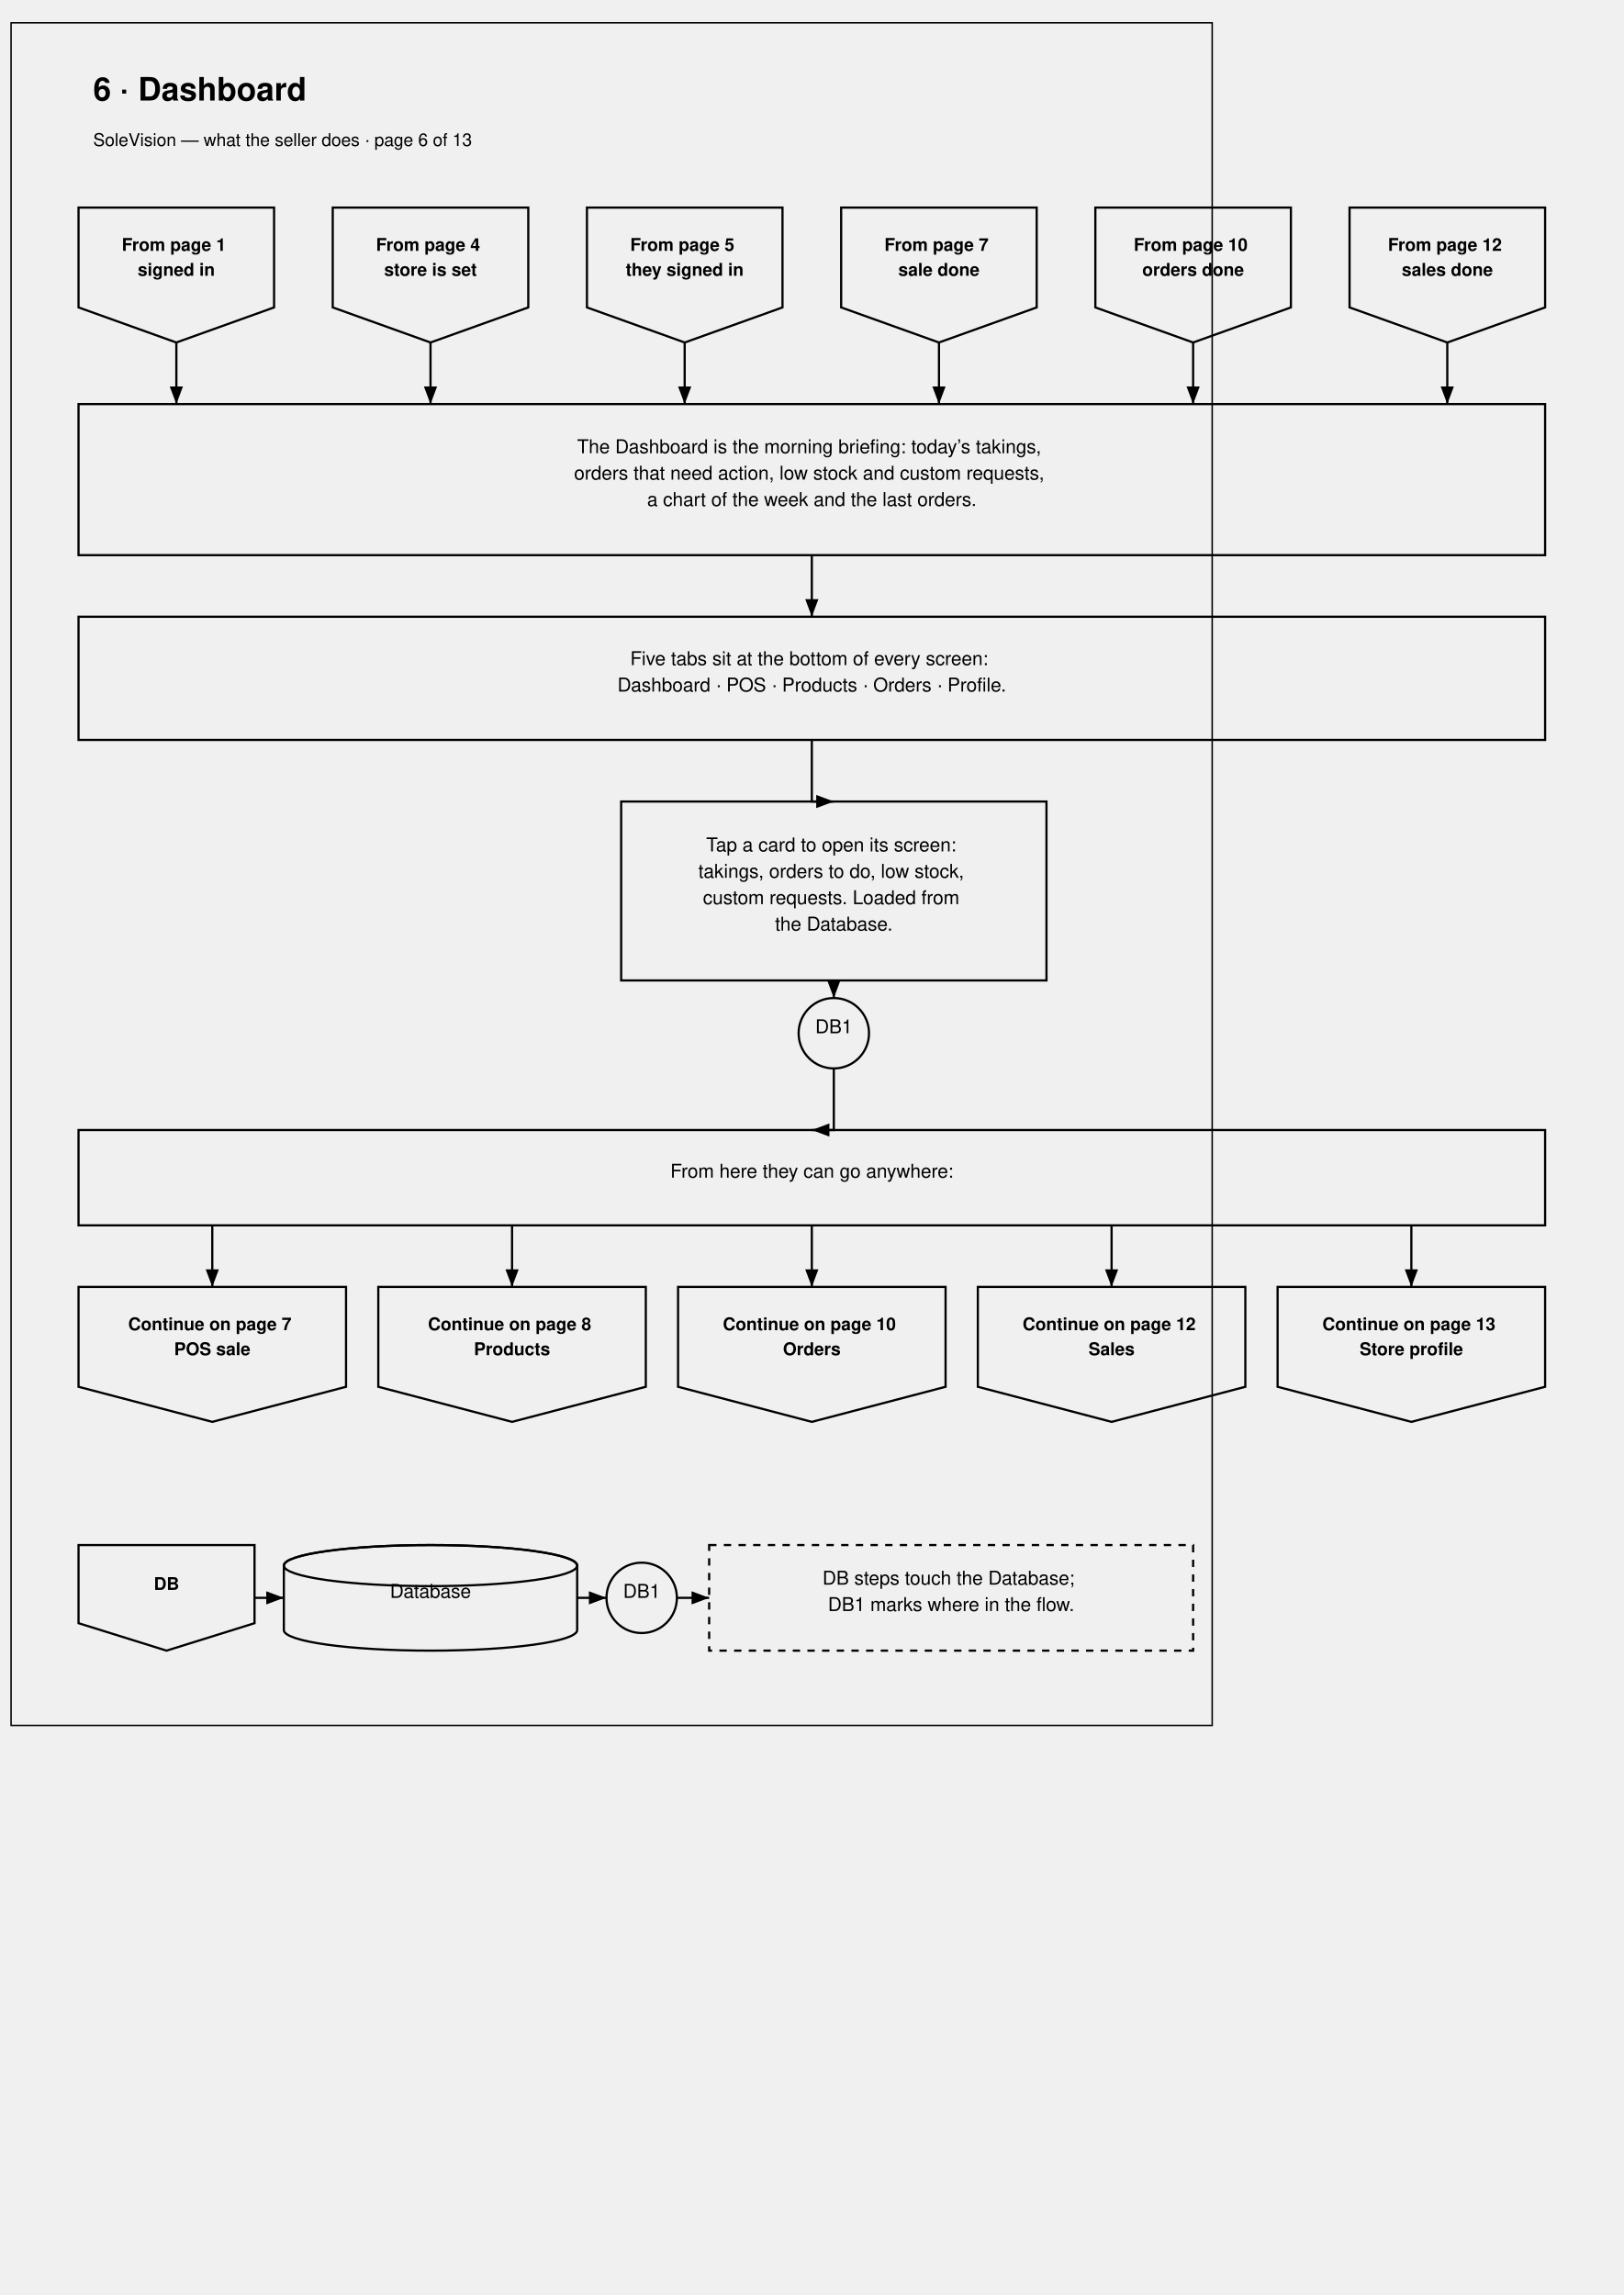
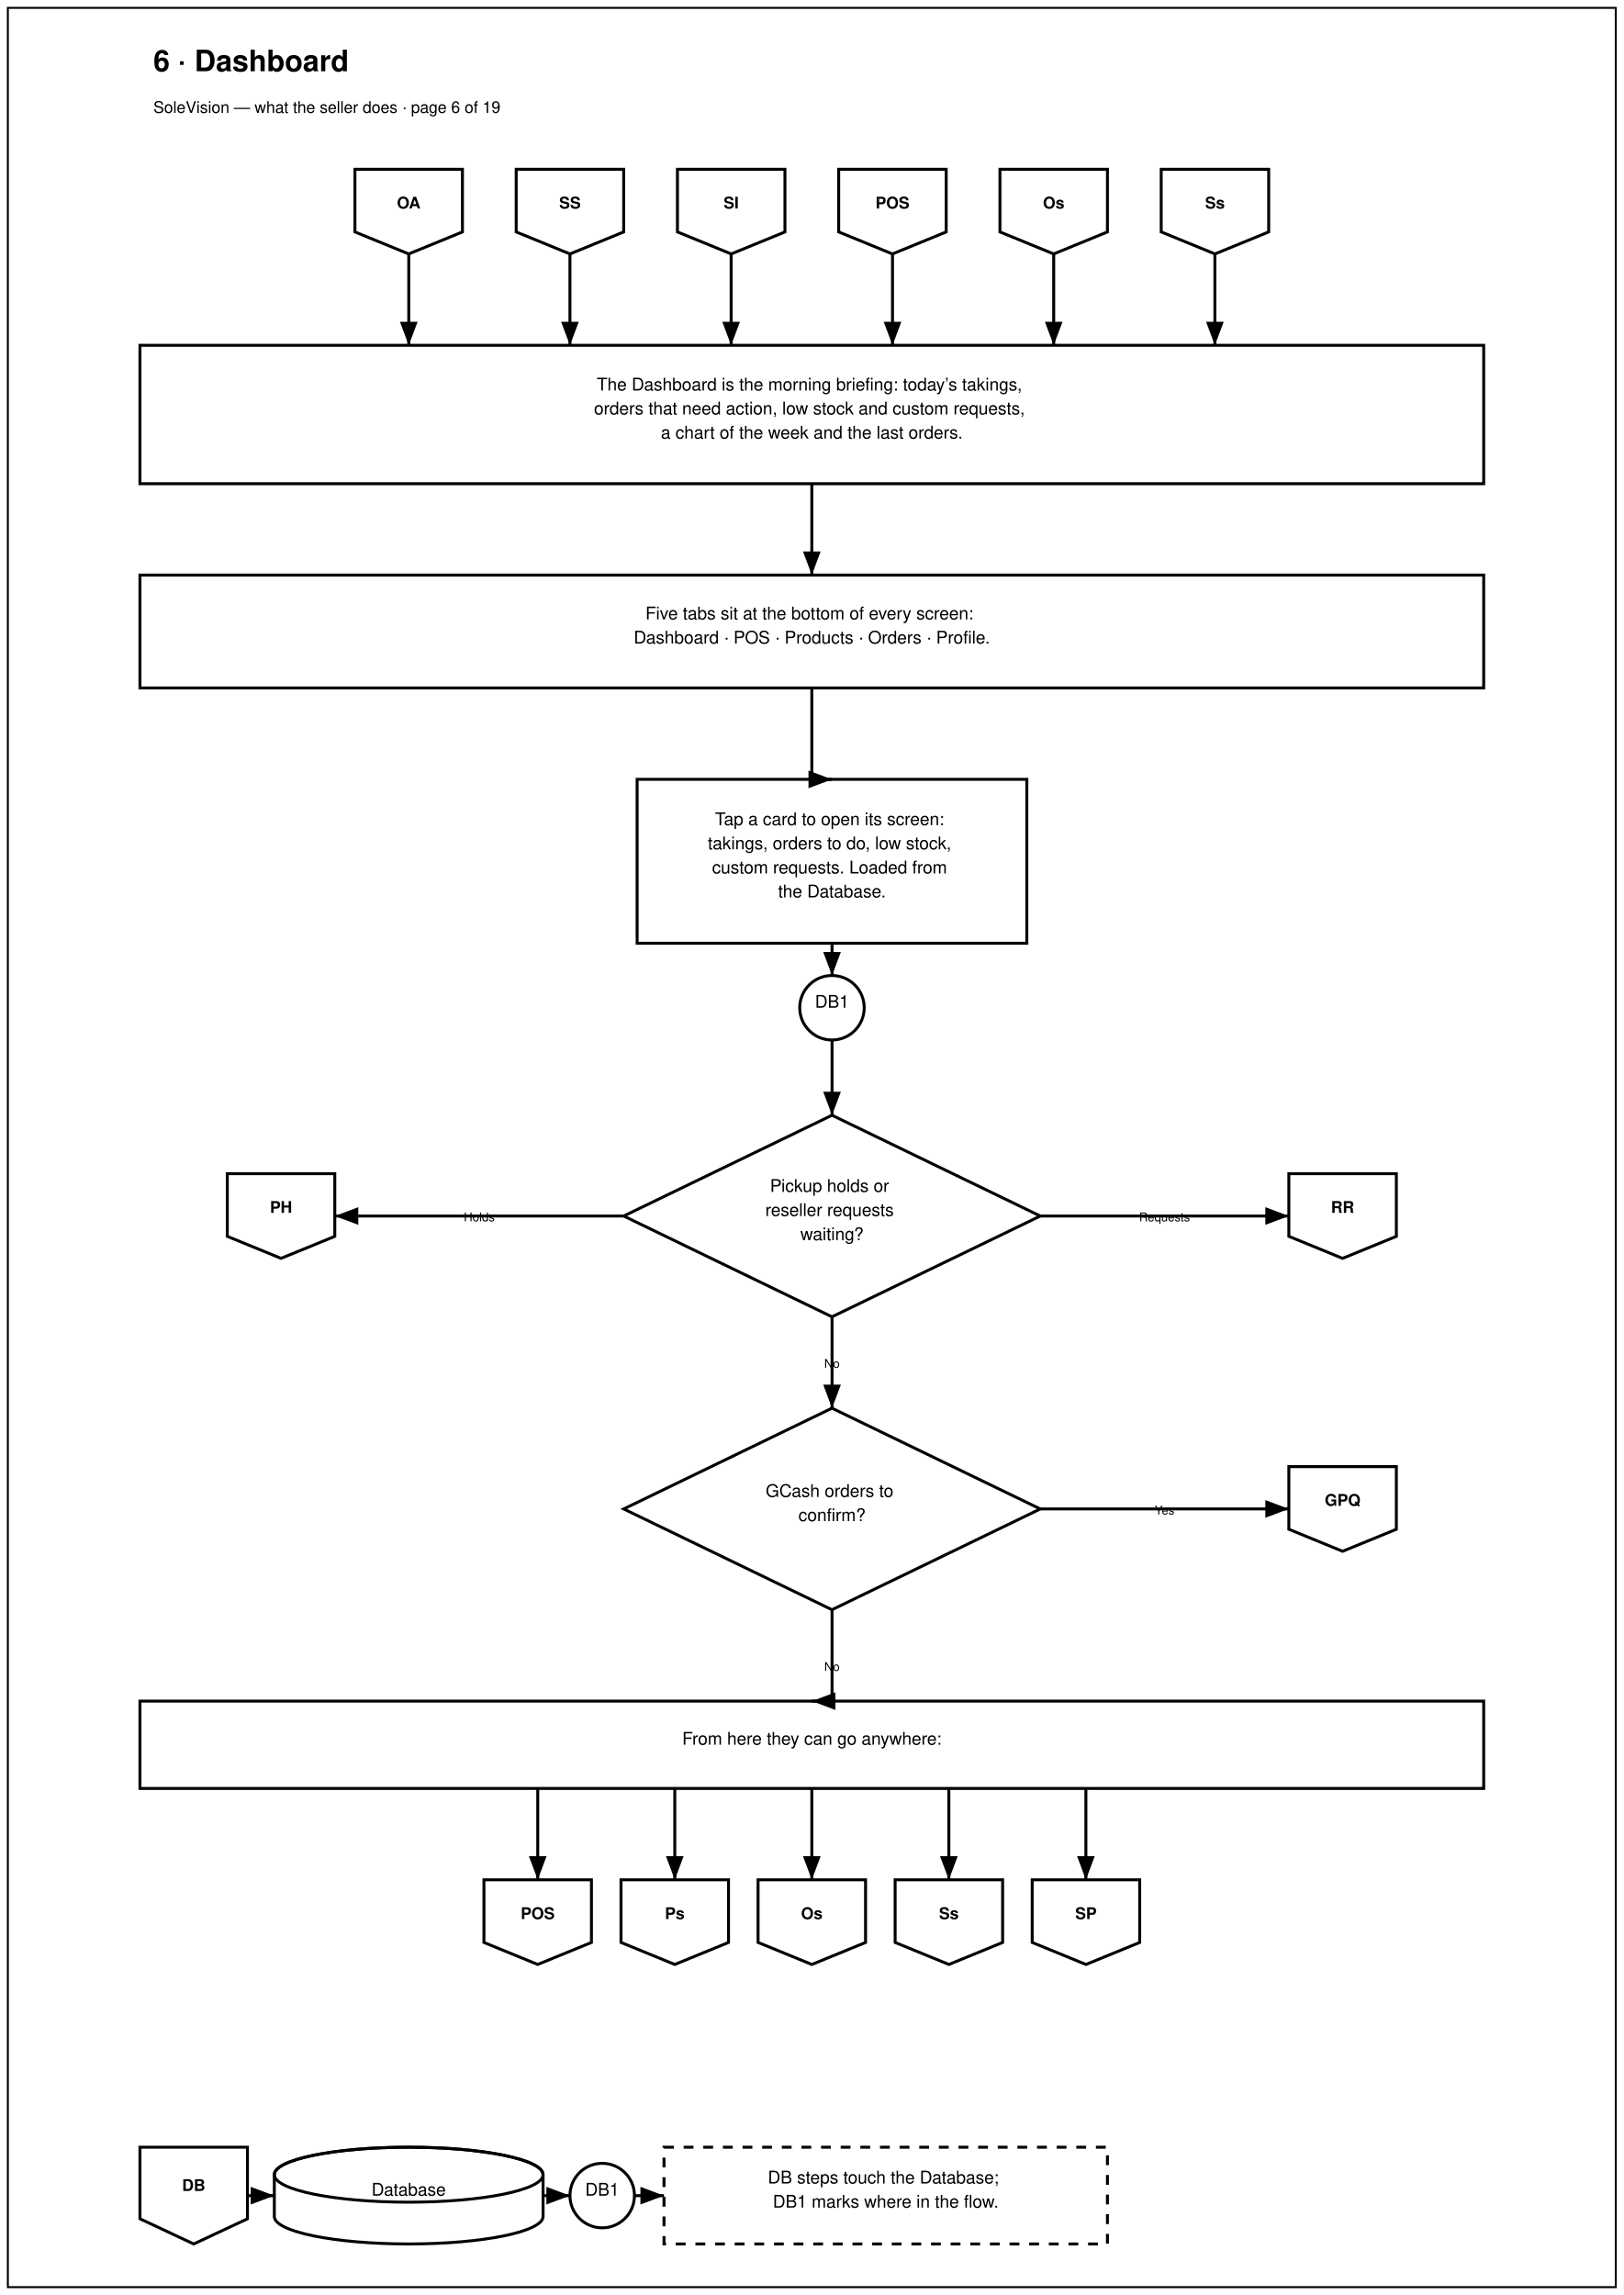
<svg xmlns="http://www.w3.org/2000/svg" width="827" height="1169" viewBox="0 0 827 1169">
-   <g transform="translate(40,40) scale(0.747) translate(-50.0,-42.0)">
-     <defs>
-       <marker id="arrow" markerWidth="10" markerHeight="10" refX="8" refY="3" orient="auto" markerUnits="strokeWidth">
-         <path d="M0,0 L8,3 L0,6 z" fill="#000000" />
-       </marker>
-     </defs>
-     <rect x="4" y="4" width="819" height="1161" fill="none" stroke="#000000" stroke-width="1" />
-     <text font-family="Helvetica, Arial, sans-serif" font-size="22" font-weight="bold" fill="#000000" text-anchor="start">
-       <tspan x="60" y="57.0">6 · Dashboard</tspan>
-     </text>
-     <text font-family="Helvetica, Arial, sans-serif" font-size="12" fill="#000000" text-anchor="start">
-       <tspan x="60" y="88.0">SoleVision — what the seller does · page 6 of 13</tspan>
-     </text>
-     <polyline points="116.7,222.0 116.7,264.0" fill="none" stroke="#000000" stroke-width="1.5" marker-end="url(#arrow)" />
-     <polyline points="290.0,222.0 290.0,264.0" fill="none" stroke="#000000" stroke-width="1.5" marker-end="url(#arrow)" />
-     <polyline points="463.3,222.0 463.3,264.0" fill="none" stroke="#000000" stroke-width="1.5" marker-end="url(#arrow)" />
-     <polyline points="636.7,222.0 636.7,264.0" fill="none" stroke="#000000" stroke-width="1.5" marker-end="url(#arrow)" />
-     <polyline points="810.0,222.0 810.0,264.0" fill="none" stroke="#000000" stroke-width="1.5" marker-end="url(#arrow)" />
-     <polyline points="983.3,222.0 983.3,264.0" fill="none" stroke="#000000" stroke-width="1.5" marker-end="url(#arrow)" />
-     <polyline points="550.0,367.0 550.0,409.0" fill="none" stroke="#000000" stroke-width="1.5" marker-end="url(#arrow)" />
-     <polyline points="550.0,493.0 550.0,535.0 565.0,535.0" fill="none" stroke="#000000" stroke-width="1.5" marker-end="url(#arrow)" />
-     <polyline points="565.0,657.0 565.0,669.0" fill="none" stroke="#000000" stroke-width="1.5" marker-end="url(#arrow)" />
-     <polyline points="565.0,717.0 565.0,759.0 550.0,759.0" fill="none" stroke="#000000" stroke-width="1.5" marker-end="url(#arrow)" />
-     <polyline points="141.2,824.0 141.2,866.0" fill="none" stroke="#000000" stroke-width="1.5" marker-end="url(#arrow)" />
-     <polyline points="345.6,824.0 345.6,866.0" fill="none" stroke="#000000" stroke-width="1.5" marker-end="url(#arrow)" />
-     <polyline points="550.0,824.0 550.0,866.0" fill="none" stroke="#000000" stroke-width="1.5" marker-end="url(#arrow)" />
-     <polyline points="754.4,824.0 754.4,866.0" fill="none" stroke="#000000" stroke-width="1.5" marker-end="url(#arrow)" />
-     <polyline points="958.8,824.0 958.8,866.0" fill="none" stroke="#000000" stroke-width="1.5" marker-end="url(#arrow)" />
-     <polyline points="170.0,1078.0 190.0,1078.0" fill="none" stroke="#000000" stroke-width="1.5" marker-end="url(#arrow)" />
-     <polyline points="390.0,1078.0 410.0,1078.0" fill="none" stroke="#000000" stroke-width="1.5" marker-end="url(#arrow)" />
-     <polyline points="458.0,1078.0 480.0,1078.0" fill="none" stroke="#000000" stroke-width="1.5" marker-end="url(#arrow)" />
-     <polygon points="50,130 183.333,130 183.333,198.08 116.667,222 50,198.08" fill="none" stroke="#000000" stroke-width="1.5" />
-     <text font-family="Helvetica, Arial, sans-serif" font-size="12" font-weight="bold" fill="#000000" text-anchor="middle">
-       <tspan x="116.667" y="159.5">From page 1</tspan>
-       <tspan x="116.667" y="176.5">signed in</tspan>
-     </text>
-     <polygon points="223.333,130 356.667,130 356.667,198.08 290,222 223.333,198.08" fill="none" stroke="#000000" stroke-width="1.5" />
-     <text font-family="Helvetica, Arial, sans-serif" font-size="12" font-weight="bold" fill="#000000" text-anchor="middle">
-       <tspan x="290" y="159.5">From page 4</tspan>
-       <tspan x="290" y="176.5">store is set</tspan>
-     </text>
-     <polygon points="396.667,130 530,130 530,198.08 463.333,222 396.667,198.08" fill="none" stroke="#000000" stroke-width="1.5" />
-     <text font-family="Helvetica, Arial, sans-serif" font-size="12" font-weight="bold" fill="#000000" text-anchor="middle">
-       <tspan x="463.333" y="159.5">From page 5</tspan>
-       <tspan x="463.333" y="176.5">they signed in</tspan>
-     </text>
-     <polygon points="570,130 703.333,130 703.333,198.08 636.667,222 570,198.08" fill="none" stroke="#000000" stroke-width="1.5" />
-     <text font-family="Helvetica, Arial, sans-serif" font-size="12" font-weight="bold" fill="#000000" text-anchor="middle">
-       <tspan x="636.667" y="159.5">From page 7</tspan>
-       <tspan x="636.667" y="176.5">sale done</tspan>
-     </text>
-     <polygon points="743.333,130 876.667,130 876.667,198.08 810,222 743.333,198.08" fill="none" stroke="#000000" stroke-width="1.5" />
-     <text font-family="Helvetica, Arial, sans-serif" font-size="12" font-weight="bold" fill="#000000" text-anchor="middle">
-       <tspan x="810" y="159.5">From page 10</tspan>
-       <tspan x="810" y="176.5">orders done</tspan>
-     </text>
-     <polygon points="916.667,130 1050,130 1050,198.08 983.333,222 916.667,198.08" fill="none" stroke="#000000" stroke-width="1.5" />
-     <text font-family="Helvetica, Arial, sans-serif" font-size="12" font-weight="bold" fill="#000000" text-anchor="middle">
-       <tspan x="983.333" y="159.5">From page 12</tspan>
-       <tspan x="983.333" y="176.5">sales done</tspan>
-     </text>
-     <rect x="50" y="264" width="1000" height="103" rx="0" fill="none" stroke="#000000" stroke-width="1.5" />
-     <text font-family="Helvetica, Arial, sans-serif" font-size="13" fill="#000000" text-anchor="middle">
-       <tspan x="550" y="297.5">The Dashboard is the morning briefing: today’s takings,</tspan>
-       <tspan x="550" y="315.5">orders that need action, low stock and custom requests,</tspan>
-       <tspan x="550" y="333.5">a chart of the week and the last orders.</tspan>
-     </text>
-     <rect x="50" y="409" width="1000" height="84" rx="0" fill="none" stroke="#000000" stroke-width="1.5" />
-     <text font-family="Helvetica, Arial, sans-serif" font-size="13" fill="#000000" text-anchor="middle">
-       <tspan x="550" y="442.0">Five tabs sit at the bottom of every screen:</tspan>
-       <tspan x="550" y="460.0">Dashboard · POS · Products · Orders · Profile.</tspan>
-     </text>
-     <rect x="420" y="535" width="290" height="122" rx="0" fill="none" stroke="#000000" stroke-width="1.5" />
-     <text font-family="Helvetica, Arial, sans-serif" font-size="13" fill="#000000" text-anchor="middle">
-       <tspan x="565" y="569.0">Tap a card to open its screen:</tspan>
-       <tspan x="565" y="587.0">takings, orders to do, low stock,</tspan>
-       <tspan x="565" y="605.0">custom requests. Loaded from</tspan>
-       <tspan x="565" y="623.0">the Database.</tspan>
-     </text>
-     <circle cx="565" cy="693" r="24" fill="none" stroke="#000000" stroke-width="1.5" />
-     <text font-family="Helvetica, Arial, sans-serif" font-size="13" fill="#000000" text-anchor="middle">
-       <tspan x="565" y="693.0">DB1</tspan>
-     </text>
-     <rect x="50" y="759" width="1000" height="65" rx="0" fill="none" stroke="#000000" stroke-width="1.5" />
-     <text font-family="Helvetica, Arial, sans-serif" font-size="13" fill="#000000" text-anchor="middle">
-       <tspan x="550" y="791.5">From here they can go anywhere:</tspan>
-     </text>
-     <polygon points="50,866 232.4,866 232.4,934.08 141.2,958 50,934.08" fill="none" stroke="#000000" stroke-width="1.5" />
-     <text font-family="Helvetica, Arial, sans-serif" font-size="12" font-weight="bold" fill="#000000" text-anchor="middle">
-       <tspan x="141.2" y="895.5">Continue on page 7</tspan>
-       <tspan x="141.2" y="912.5">POS sale</tspan>
-     </text>
-     <polygon points="254.4,866 436.8,866 436.8,934.08 345.6,958 254.4,934.08" fill="none" stroke="#000000" stroke-width="1.5" />
-     <text font-family="Helvetica, Arial, sans-serif" font-size="12" font-weight="bold" fill="#000000" text-anchor="middle">
-       <tspan x="345.6" y="895.5">Continue on page 8</tspan>
-       <tspan x="345.6" y="912.5">Products</tspan>
-     </text>
-     <polygon points="458.8,866 641.2,866 641.2,934.08 550,958 458.8,934.08" fill="none" stroke="#000000" stroke-width="1.5" />
-     <text font-family="Helvetica, Arial, sans-serif" font-size="12" font-weight="bold" fill="#000000" text-anchor="middle">
-       <tspan x="550" y="895.5">Continue on page 10</tspan>
-       <tspan x="550" y="912.5">Orders</tspan>
-     </text>
-     <polygon points="663.2,866 845.6,866 845.6,934.08 754.4,958 663.2,934.08" fill="none" stroke="#000000" stroke-width="1.5" />
-     <text font-family="Helvetica, Arial, sans-serif" font-size="12" font-weight="bold" fill="#000000" text-anchor="middle">
-       <tspan x="754.4" y="895.5">Continue on page 12</tspan>
-       <tspan x="754.4" y="912.5">Sales</tspan>
-     </text>
-     <polygon points="867.6,866 1050,866 1050,934.08 958.8,958 867.6,934.08" fill="none" stroke="#000000" stroke-width="1.5" />
-     <text font-family="Helvetica, Arial, sans-serif" font-size="12" font-weight="bold" fill="#000000" text-anchor="middle">
-       <tspan x="958.8" y="895.5">Continue on page 13</tspan>
-       <tspan x="958.8" y="912.5">Store profile</tspan>
-     </text>
-     <polygon points="50,1042 170,1042 170,1095.28 110,1114 50,1095.28" fill="none" stroke="#000000" stroke-width="1.5" />
-     <text font-family="Helvetica, Arial, sans-serif" font-size="12" font-weight="bold" fill="#000000" text-anchor="middle">
-       <tspan x="110" y="1072.6">DB</tspan>
-     </text>
-     <path d="M190,1056 L190,1100 A100,14 0 0,0 390,1100 L390,1056 A100,14 0 0,0 190,1056 Z" fill="none" stroke="#000000" stroke-width="1.5" />
-     <ellipse cx="290" cy="1056" rx="100" ry="14" fill="none" stroke="#000000" stroke-width="1.5" />
-     <text font-family="Helvetica, Arial, sans-serif" font-size="13" fill="#000000" text-anchor="middle">
-       <tspan x="290" y="1078.0">Database</tspan>
-     </text>
-     <circle cx="434" cy="1078" r="24" fill="none" stroke="#000000" stroke-width="1.5" />
-     <text font-family="Helvetica, Arial, sans-serif" font-size="13" fill="#000000" text-anchor="middle">
-       <tspan x="434" y="1078.0">DB1</tspan>
-     </text>
-     <rect x="480" y="1042" width="330" height="72" rx="0" fill="none" stroke="#000000" stroke-width="1.5" stroke-dasharray="5 5" />
-     <text font-family="Helvetica, Arial, sans-serif" font-size="13" fill="#000000" text-anchor="middle">
-       <tspan x="645" y="1069.0">DB steps touch the Database;</tspan>
-       <tspan x="645" y="1087.0">DB1 marks where in the flow.</tspan>
-     </text>
-   </g>
+   <rect x="0" y="0" width="827" height="1169" fill="#FFFFFF" />
+   <defs>
+     <marker id="arrow" markerWidth="10" markerHeight="10" refX="8" refY="3" orient="auto" markerUnits="strokeWidth">
+       <path d="M0,0 L8,3 L0,6 z" fill="#000000" />
+     </marker>
+   </defs>
+   <rect x="4" y="4" width="819" height="1161" fill="none" stroke="#000000" stroke-width="1" />
+   <text font-family="Helvetica, Arial, sans-serif" font-size="15.058" font-weight="bold" fill="#000000" text-anchor="start">
+     <tspan x="78.126" y="36.3">6 · Dashboard</tspan>
+   </text>
+   <text font-family="Helvetica, Arial, sans-serif" font-size="8.213" fill="#000000" text-anchor="start">
+     <tspan x="78.126" y="57.5">SoleVision — what the seller does · page 6 of 19</tspan>
+   </text>
+   <polyline points="208.2,129.3 208.2,175.9 208.2,175.9" fill="none" stroke="#000000" stroke-width="1.5" marker-end="url(#arrow)" />
+   <polyline points="290.3,129.3 290.3,175.9" fill="none" stroke="#000000" stroke-width="1.5" marker-end="url(#arrow)" />
+   <polyline points="372.4,129.3 372.4,175.9 372.4,175.9" fill="none" stroke="#000000" stroke-width="1.5" marker-end="url(#arrow)" />
+   <polyline points="454.6,129.3 454.6,175.9 454.6,175.9" fill="none" stroke="#000000" stroke-width="1.5" marker-end="url(#arrow)" />
+   <polyline points="536.7,129.3 536.7,175.9 536.7,175.9" fill="none" stroke="#000000" stroke-width="1.5" marker-end="url(#arrow)" />
+   <polyline points="618.8,129.3 618.8,175.9" fill="none" stroke="#000000" stroke-width="1.5" marker-end="url(#arrow)" />
+   <polyline points="413.5,246.4 413.5,292.9" fill="none" stroke="#000000" stroke-width="1.5" marker-end="url(#arrow)" />
+   <polyline points="413.5,350.4 413.5,397.0 423.8,397.0" fill="none" stroke="#000000" stroke-width="1.5" marker-end="url(#arrow)" />
+   <polyline points="423.8,480.5 423.8,496.9 423.8,496.9" fill="none" stroke="#000000" stroke-width="1.5" marker-end="url(#arrow)" />
+   <polyline points="423.8,529.7 423.8,568.1" fill="none" stroke="#000000" stroke-width="1.5" marker-end="url(#arrow)" />
+   <polyline points="317.7,619.4 170.5,619.4" fill="none" stroke="#000000" stroke-width="1.5" marker-end="url(#arrow)" />
+   <polyline points="529.9,619.4 656.5,619.4" fill="none" stroke="#000000" stroke-width="1.5" marker-end="url(#arrow)" />
+   <polyline points="423.8,670.7 423.8,717.3" fill="none" stroke="#000000" stroke-width="1.5" marker-end="url(#arrow)" />
+   <polyline points="529.9,768.6 656.5,768.6" fill="none" stroke="#000000" stroke-width="1.5" marker-end="url(#arrow)" />
+   <polyline points="423.8,819.9 423.8,866.5 413.5,866.5" fill="none" stroke="#000000" stroke-width="1.5" marker-end="url(#arrow)" />
+   <polyline points="273.9,911.0 273.9,957.5" fill="none" stroke="#000000" stroke-width="1.5" marker-end="url(#arrow)" />
+   <polyline points="343.7,911.0 343.7,957.5" fill="none" stroke="#000000" stroke-width="1.5" marker-end="url(#arrow)" />
+   <polyline points="413.5,911.0 413.5,957.5" fill="none" stroke="#000000" stroke-width="1.5" marker-end="url(#arrow)" />
+   <polyline points="483.3,911.0 483.3,957.5" fill="none" stroke="#000000" stroke-width="1.5" marker-end="url(#arrow)" />
+   <polyline points="553.1,911.0 553.1,957.5" fill="none" stroke="#000000" stroke-width="1.5" marker-end="url(#arrow)" />
+   <polyline points="126.0,1118.4 139.7,1118.4" fill="none" stroke="#000000" stroke-width="1.5" marker-end="url(#arrow)" />
+   <polyline points="276.6,1118.4 290.3,1118.4 290.3,1118.4" fill="none" stroke="#000000" stroke-width="1.5" marker-end="url(#arrow)" />
+   <polyline points="323.2,1118.4 338.2,1118.4 338.2,1118.4" fill="none" stroke="#000000" stroke-width="1.5" marker-end="url(#arrow)" />
+   <text font-family="Helvetica, Arial, sans-serif" font-size="6.16" fill="#000000" text-anchor="middle">
+     <tspan x="244.102" y="622.1">Holds</tspan>
+   </text>
+   <text font-family="Helvetica, Arial, sans-serif" font-size="6.16" fill="#000000" text-anchor="middle">
+     <tspan x="593.165" y="622.1">Requests</tspan>
+   </text>
+   <text font-family="Helvetica, Arial, sans-serif" font-size="6.16" fill="#000000" text-anchor="middle">
+     <tspan x="423.767" y="696.7">No</tspan>
+   </text>
+   <text font-family="Helvetica, Arial, sans-serif" font-size="6.16" fill="#000000" text-anchor="middle">
+     <tspan x="593.165" y="771.4">Yes</tspan>
+   </text>
+   <text font-family="Helvetica, Arial, sans-serif" font-size="6.16" fill="#000000" text-anchor="middle">
+     <tspan x="423.767" y="851.1">No</tspan>
+   </text>
+   <polygon points="180.792,86.23 235.547,86.23 235.547,118.139 208.169,129.35 180.792,118.139" fill="none" stroke="#000000" stroke-width="1.5" />
+   <text font-family="Helvetica, Arial, sans-serif" font-size="8.213" font-weight="bold" fill="#000000" text-anchor="middle">
+     <tspan x="208.169" y="106.2">OA</tspan>
+   </text>
+   <polygon points="262.924,86.23 317.679,86.23 317.679,118.139 290.301,129.35 262.924,118.139" fill="none" stroke="#000000" stroke-width="1.5" />
+   <text font-family="Helvetica, Arial, sans-serif" font-size="8.213" font-weight="bold" fill="#000000" text-anchor="middle">
+     <tspan x="290.301" y="106.2">SS</tspan>
+   </text>
+   <polygon points="345.056,86.23 399.811,86.23 399.811,118.139 372.434,129.35 345.056,118.139" fill="none" stroke="#000000" stroke-width="1.5" />
+   <text font-family="Helvetica, Arial, sans-serif" font-size="8.213" font-weight="bold" fill="#000000" text-anchor="middle">
+     <tspan x="372.434" y="106.2">SI</tspan>
+   </text>
+   <polygon points="427.189,86.23 481.944,86.23 481.944,118.139 454.566,129.35 427.189,118.139" fill="none" stroke="#000000" stroke-width="1.5" />
+   <text font-family="Helvetica, Arial, sans-serif" font-size="8.213" font-weight="bold" fill="#000000" text-anchor="middle">
+     <tspan x="454.566" y="106.2">POS</tspan>
+   </text>
+   <polygon points="509.321,86.23 564.076,86.23 564.076,118.139 536.699,129.35 509.321,118.139" fill="none" stroke="#000000" stroke-width="1.5" />
+   <text font-family="Helvetica, Arial, sans-serif" font-size="8.213" font-weight="bold" fill="#000000" text-anchor="middle">
+     <tspan x="536.699" y="106.2">Os</tspan>
+   </text>
+   <polygon points="591.453,86.23 646.208,86.23 646.208,118.139 618.831,129.35 591.453,118.139" fill="none" stroke="#000000" stroke-width="1.5" />
+   <text font-family="Helvetica, Arial, sans-serif" font-size="8.213" font-weight="bold" fill="#000000" text-anchor="middle">
+     <tspan x="618.831" y="106.2">Ss</tspan>
+   </text>
+   <rect x="71.282" y="175.892" width="684.436" height="70.497" rx="0" fill="none" stroke="#000000" stroke-width="1.5" />
+   <text font-family="Helvetica, Arial, sans-serif" font-size="8.898" fill="#000000" text-anchor="middle">
+     <tspan x="413.5" y="198.9">The Dashboard is the morning briefing: today’s takings,</tspan>
+     <tspan x="413.5" y="211.1">orders that need action, low stock and custom requests,</tspan>
+     <tspan x="413.5" y="223.4">a chart of the week and the last orders.</tspan>
+   </text>
+   <rect x="71.282" y="292.93" width="684.436" height="57.493" rx="0" fill="none" stroke="#000000" stroke-width="1.5" />
+   <text font-family="Helvetica, Arial, sans-serif" font-size="8.898" fill="#000000" text-anchor="middle">
+     <tspan x="413.5" y="315.5">Five tabs sit at the bottom of every screen:</tspan>
+     <tspan x="413.5" y="327.8">Dashboard · POS · Products · Orders · Profile.</tspan>
+   </text>
+   <rect x="324.523" y="396.964" width="198.487" height="83.501" rx="0" fill="none" stroke="#000000" stroke-width="1.5" />
+   <text font-family="Helvetica, Arial, sans-serif" font-size="8.898" fill="#000000" text-anchor="middle">
+     <tspan x="423.767" y="420.3">Tap a card to open its screen:</tspan>
+     <tspan x="423.767" y="432.6">takings, orders to do, low stock,</tspan>
+     <tspan x="423.767" y="444.9">custom requests. Loaded from</tspan>
+     <tspan x="423.767" y="457.1">the Database.</tspan>
+   </text>
+   <circle cx="423.767" cy="513.319" r="16.426" fill="none" stroke="#000000" stroke-width="1.5" />
+   <text font-family="Helvetica, Arial, sans-serif" font-size="8.898" fill="#000000" text-anchor="middle">
+     <tspan x="423.767" y="513.3">DB1</tspan>
+   </text>
+   <polygon points="423.767,568.074 529.854,619.406 423.767,670.739 317.679,619.406" fill="none" stroke="#000000" stroke-width="1.5" />
+   <text font-family="Helvetica, Arial, sans-serif" font-size="8.898" fill="#000000" text-anchor="middle">
+     <tspan x="423.767" y="607.1">Pickup holds or</tspan>
+     <tspan x="423.767" y="619.4">reseller requests</tspan>
+     <tspan x="423.767" y="631.7">waiting?</tspan>
+   </text>
+   <polygon points="115.77,597.847 170.525,597.847 170.525,629.755 143.148,640.966 115.77,629.755" fill="none" stroke="#000000" stroke-width="1.5" />
+   <text font-family="Helvetica, Arial, sans-serif" font-size="8.213" font-weight="bold" fill="#000000" text-anchor="middle">
+     <tspan x="143.148" y="617.8">PH</tspan>
+   </text>
+   <polygon points="656.475,597.847 711.23,597.847 711.23,629.755 683.852,640.966 656.475,629.755" fill="none" stroke="#000000" stroke-width="1.5" />
+   <text font-family="Helvetica, Arial, sans-serif" font-size="8.213" font-weight="bold" fill="#000000" text-anchor="middle">
+     <tspan x="683.852" y="617.8">RR</tspan>
+   </text>
+   <polygon points="423.767,717.281 529.854,768.613 423.767,819.946 317.679,768.613" fill="none" stroke="#000000" stroke-width="1.5" />
+   <text font-family="Helvetica, Arial, sans-serif" font-size="8.898" fill="#000000" text-anchor="middle">
+     <tspan x="423.767" y="762.5">GCash orders to</tspan>
+     <tspan x="423.767" y="774.8">confirm?</tspan>
+   </text>
+   <polygon points="656.475,747.054 711.23,747.054 711.23,778.962 683.852,790.173 656.475,778.962" fill="none" stroke="#000000" stroke-width="1.5" />
+   <text font-family="Helvetica, Arial, sans-serif" font-size="8.213" font-weight="bold" fill="#000000" text-anchor="middle">
+     <tspan x="683.852" y="767.0">GPQ</tspan>
+   </text>
+   <rect x="71.282" y="866.488" width="684.436" height="44.488" rx="0" fill="none" stroke="#000000" stroke-width="1.5" />
+   <text font-family="Helvetica, Arial, sans-serif" font-size="8.898" fill="#000000" text-anchor="middle">
+     <tspan x="413.5" y="888.7">From here they can go anywhere:</tspan>
+   </text>
+   <polygon points="246.498,957.518 301.252,957.518 301.252,989.426 273.875,1000.637 246.498,989.426" fill="none" stroke="#000000" stroke-width="1.5" />
+   <text font-family="Helvetica, Arial, sans-serif" font-size="8.213" font-weight="bold" fill="#000000" text-anchor="middle">
+     <tspan x="273.875" y="977.5">POS</tspan>
+   </text>
+   <polygon points="316.31,957.518 371.065,957.518 371.065,989.426 343.688,1000.637 316.31,989.426" fill="none" stroke="#000000" stroke-width="1.5" />
+   <text font-family="Helvetica, Arial, sans-serif" font-size="8.213" font-weight="bold" fill="#000000" text-anchor="middle">
+     <tspan x="343.688" y="977.5">Ps</tspan>
+   </text>
+   <polygon points="386.123,957.518 440.877,957.518 440.877,989.426 413.5,1000.637 386.123,989.426" fill="none" stroke="#000000" stroke-width="1.5" />
+   <text font-family="Helvetica, Arial, sans-serif" font-size="8.213" font-weight="bold" fill="#000000" text-anchor="middle">
+     <tspan x="413.5" y="977.5">Os</tspan>
+   </text>
+   <polygon points="455.935,957.518 510.69,957.518 510.69,989.426 483.312,1000.637 455.935,989.426" fill="none" stroke="#000000" stroke-width="1.5" />
+   <text font-family="Helvetica, Arial, sans-serif" font-size="8.213" font-weight="bold" fill="#000000" text-anchor="middle">
+     <tspan x="483.312" y="977.5">Ss</tspan>
+   </text>
+   <polygon points="525.748,957.518 580.502,957.518 580.502,989.426 553.125,1000.637 525.748,989.426" fill="none" stroke="#000000" stroke-width="1.5" />
+   <text font-family="Helvetica, Arial, sans-serif" font-size="8.213" font-weight="bold" fill="#000000" text-anchor="middle">
+     <tspan x="553.125" y="977.5">SP</tspan>
+   </text>
+   <polygon points="71.282,1093.721 126.037,1093.721 126.037,1130.187 98.659,1143 71.282,1130.187" fill="none" stroke="#000000" stroke-width="1.5" />
+   <text font-family="Helvetica, Arial, sans-serif" font-size="8.213" font-weight="bold" fill="#000000" text-anchor="middle">
+     <tspan x="98.659" y="1116.0">DB</tspan>
+   </text>
+   <path d="M139.725,1107.721 L139.725,1129 A68.444,14 0 0,0 276.613,1129 L276.613,1107.721 A68.444,14 0 0,0 139.725,1107.721 Z" fill="none" stroke="#000000" stroke-width="1.5" />
+   <ellipse cx="208.169" cy="1107.721" rx="68.444" ry="14" fill="none" stroke="#000000" stroke-width="1.5" />
+   <text font-family="Helvetica, Arial, sans-serif" font-size="8.898" fill="#000000" text-anchor="middle">
+     <tspan x="208.169" y="1118.4">Database</tspan>
+   </text>
+   <circle cx="306.728" cy="1118.36" r="16.426" fill="none" stroke="#000000" stroke-width="1.5" />
+   <text font-family="Helvetica, Arial, sans-serif" font-size="8.898" fill="#000000" text-anchor="middle">
+     <tspan x="306.728" y="1118.4">DB1</tspan>
+   </text>
+   <rect x="338.212" y="1093.721" width="225.864" height="49.279" rx="0" fill="none" stroke="#000000" stroke-width="1.5" stroke-dasharray="5 5" />
+   <text font-family="Helvetica, Arial, sans-serif" font-size="8.898" fill="#000000" text-anchor="middle">
+     <tspan x="451.144" y="1112.2">DB steps touch the Database;</tspan>
+     <tspan x="451.144" y="1124.5">DB1 marks where in the flow.</tspan>
+   </text>
</svg>
